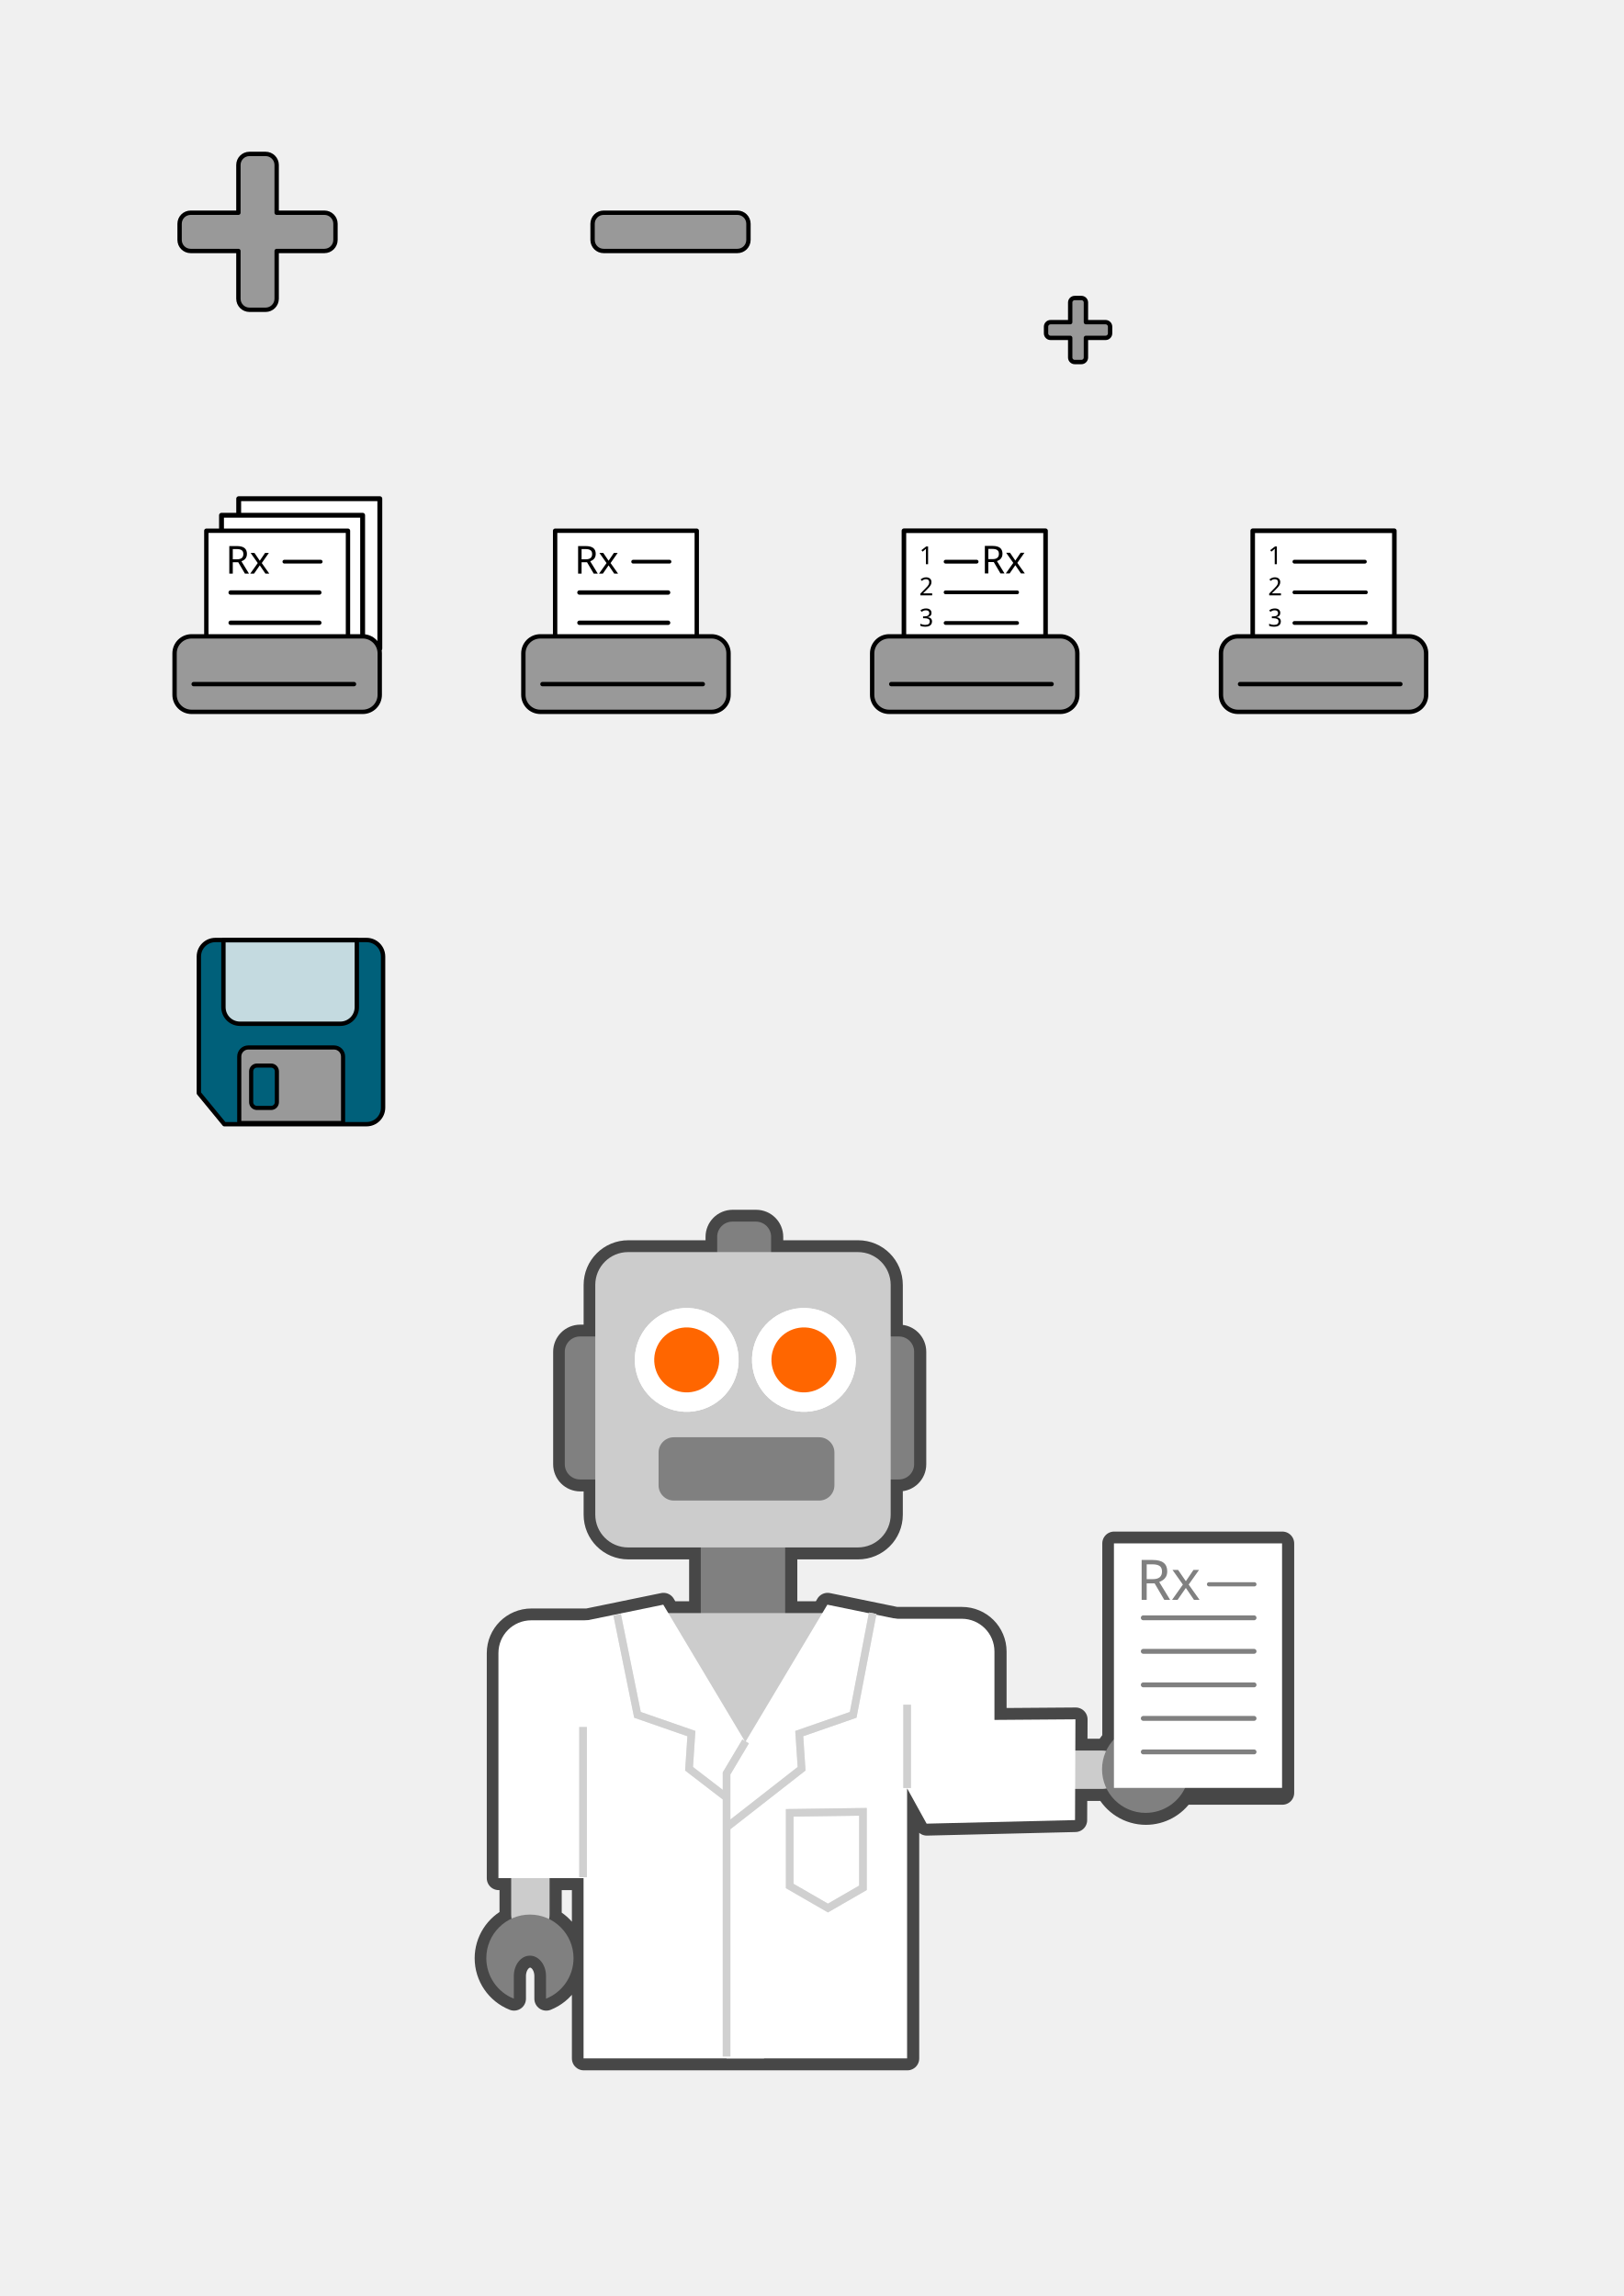
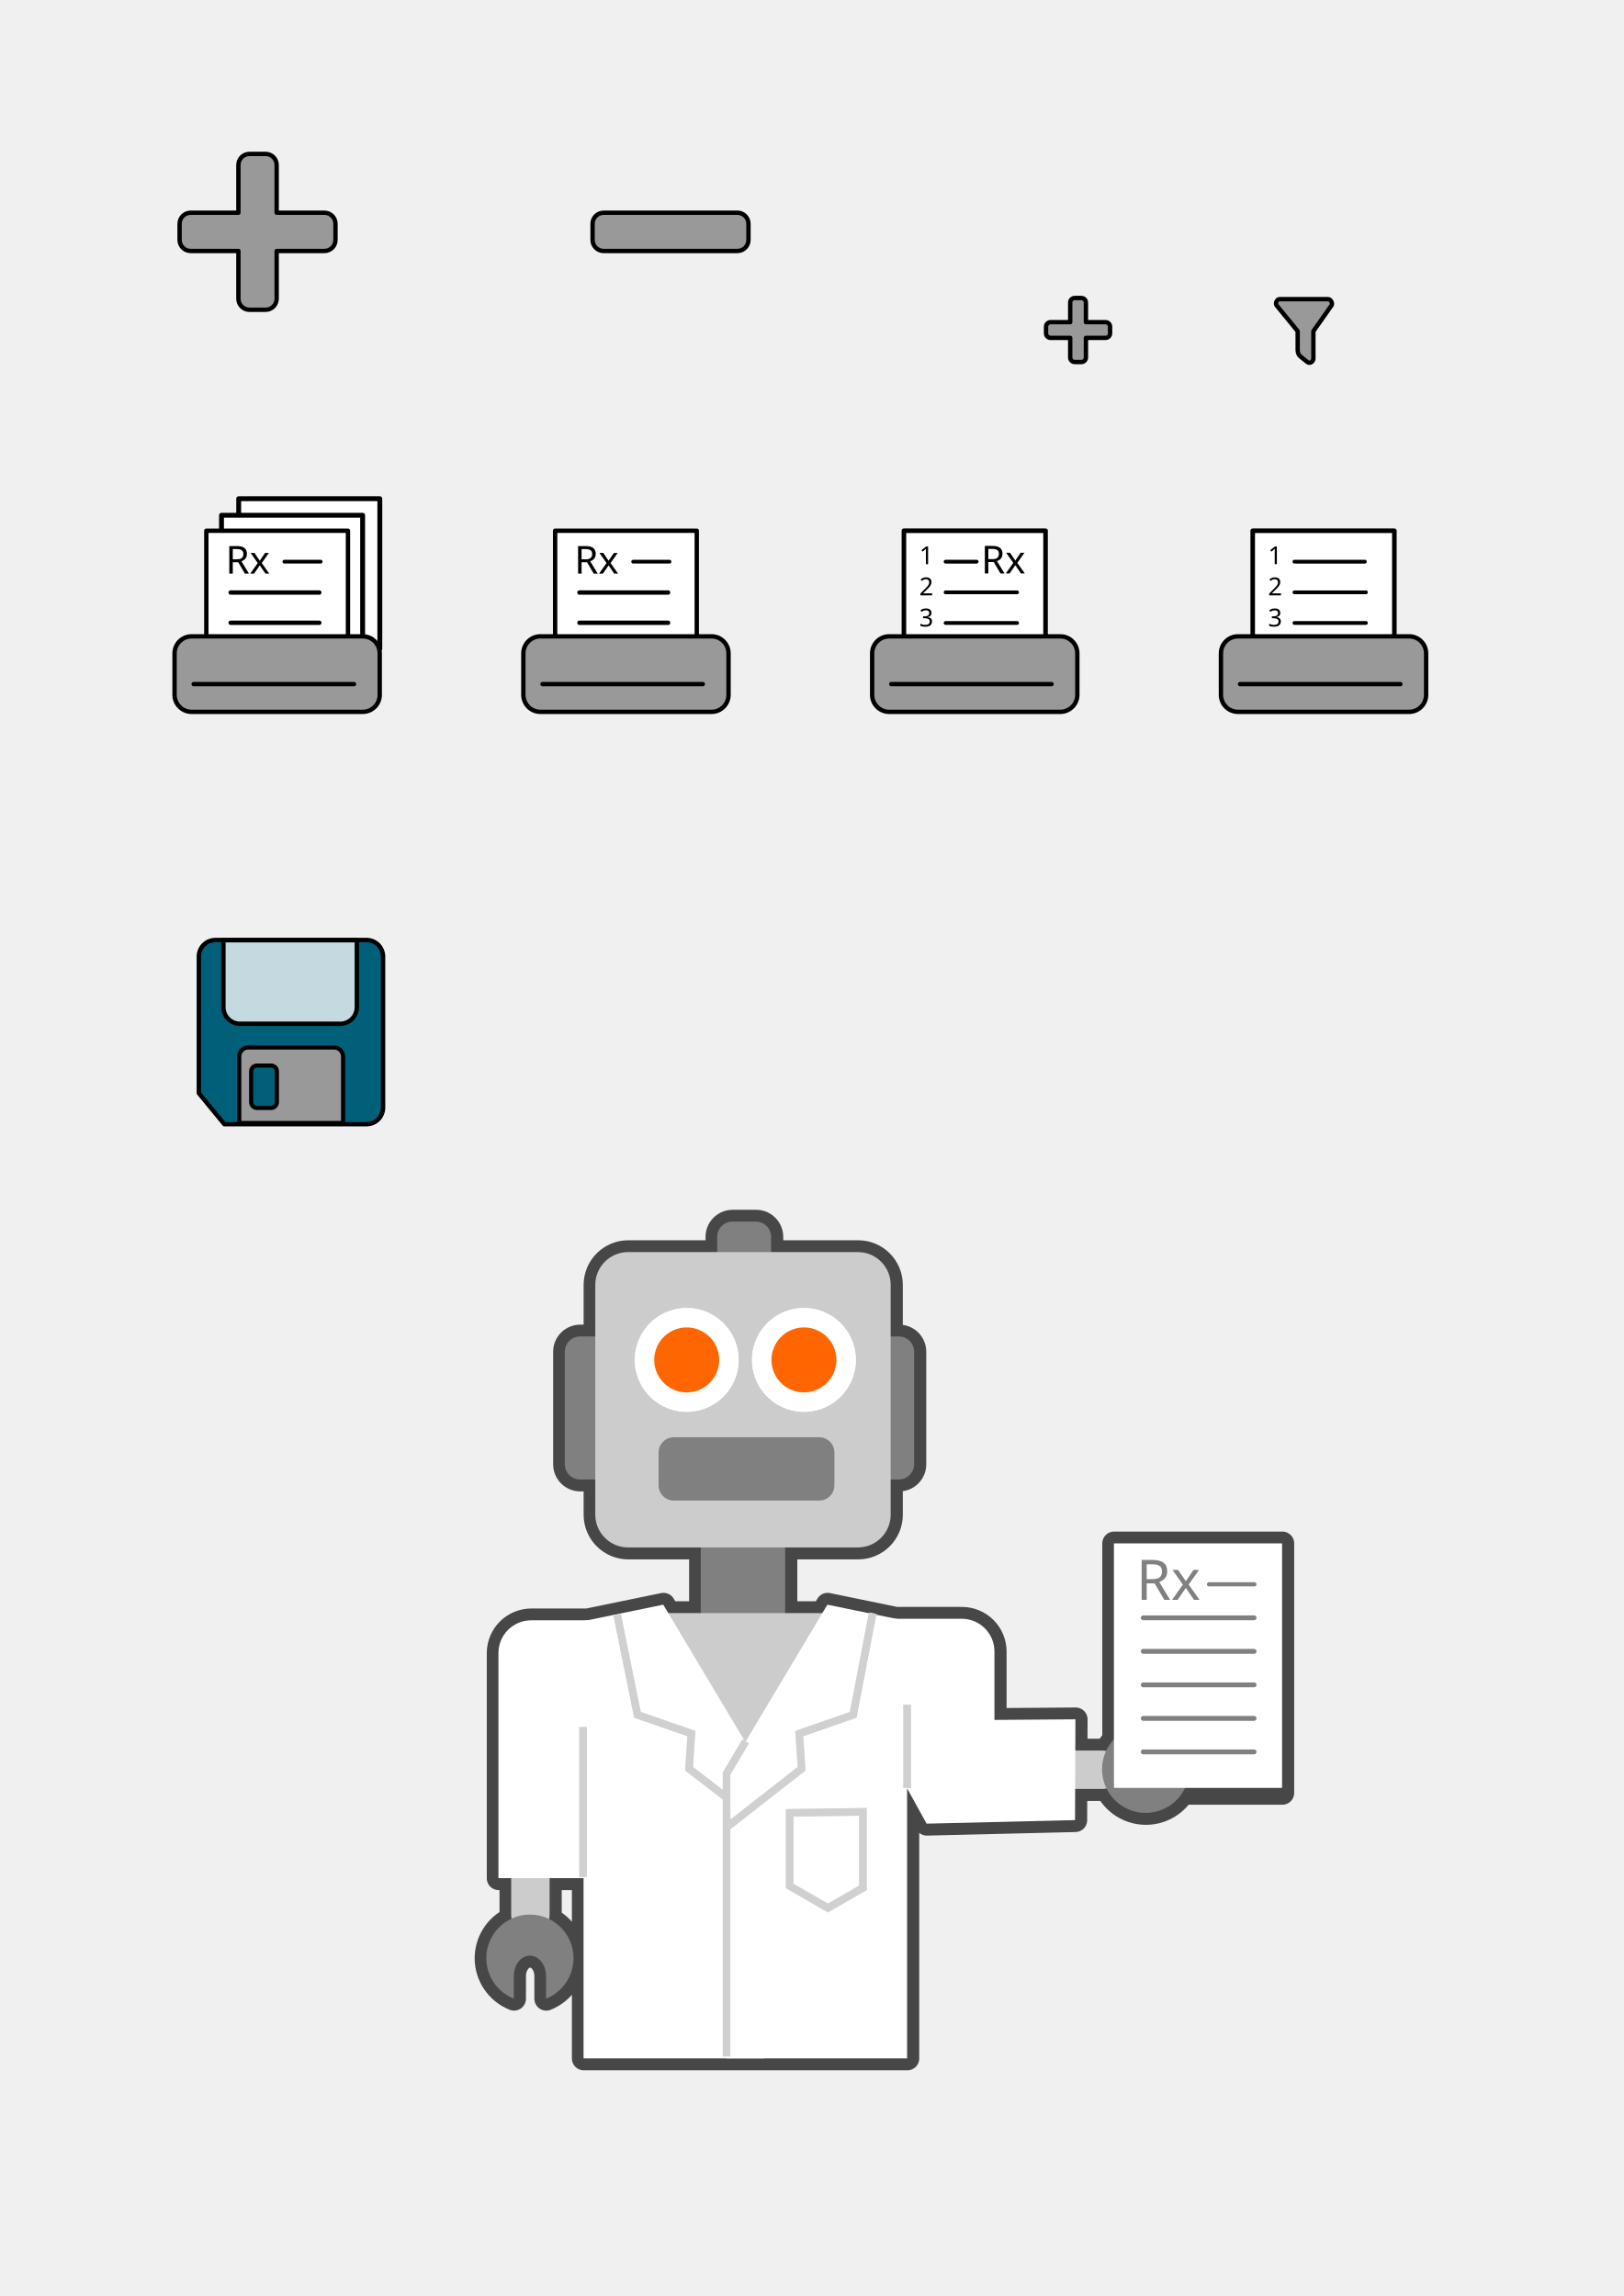
<svg xmlns="http://www.w3.org/2000/svg" width="210mm" height="297mm" viewBox="0 0 744.094 1052.362" id="svg2" version="1.1">
  <defs id="defs4" />
  <g id="layer1">
    <g id="g4305" transform="translate(594.8314,-78.4847)">
      <path id="rect4142" d="m -480.501,149.033 c -2.813,0 -5.078,2.264 -5.078,5.076 l 0,21.875 -21.875,0 c -2.813,0 -5.076,2.265 -5.076,5.078 l 0,7.381 c 0,2.813 2.264,5.076 5.076,5.076 l 21.875,0 0,21.877 c 0,2.813 2.265,5.076 5.078,5.076 l 7.381,0 c 2.813,0 5.076,-2.264 5.076,-5.076 l 0,-21.877 21.877,0 c 2.813,0 5.076,-2.264 5.076,-5.076 l 0,-7.381 c 0,-2.813 -2.264,-5.078 -5.076,-5.078 l -21.877,0 0,-21.875 c 0,-2.813 -2.264,-5.076 -5.076,-5.076 l -7.381,0 z" style="opacity:1;fill:#999999;fill-opacity:1;stroke:#000000;stroke-width:2;stroke-linecap:round;stroke-linejoin:round;stroke-miterlimit:4;stroke-dasharray:none;stroke-opacity:1" />
      <rect y="116.56" x="-545.004" height="136.386" width="136.386" id="rect4149" style="opacity:1;fill:none;fill-opacity:1;stroke:none;stroke-width:2;stroke-linecap:round;stroke-linejoin:round;stroke-miterlimit:4;stroke-dasharray:none;stroke-opacity:1" />
    </g>
    <g id="g4309" transform="translate(592.8175,-83.40771)">
      <path style="opacity:1;fill:#999999;fill-opacity:1;stroke:#000000;stroke-width:2;stroke-linecap:round;stroke-linejoin:round;stroke-miterlimit:4;stroke-dasharray:none;stroke-opacity:1" d="m -276.775,198.442 21.877,0 c 2.813,0 5.076,-2.264 5.076,-5.076 l 0,-7.381 c 0,-2.813 -2.264,-5.078 -5.076,-5.078 l -21.877,0 -17.535,0 -21.875,0 c -2.813,0 -5.076,2.265 -5.076,5.078 l 0,7.381 c 0,2.813 2.264,5.076 5.076,5.076 l 21.875,0 z" id="path4152" />
      <rect style="opacity:1;fill:none;fill-opacity:1;stroke:none;stroke-width:2;stroke-linecap:round;stroke-linejoin:round;stroke-miterlimit:4;stroke-dasharray:none;stroke-opacity:1" id="rect4154" width="136.386" height="136.386" x="-353.735" y="121.483" />
    </g>
    <g id="g4290" transform="translate(37.97167,0)">
      <rect style="opacity:1;fill:none;fill-opacity:1;stroke:none;stroke-width:2;stroke-linecap:round;stroke-linejoin:round;stroke-miterlimit:4;stroke-dasharray:none;stroke-opacity:1" id="rect4179" width="136.386" height="136.386" x="28.576" y="405.503" />
      <g transform="translate(-139.7341,1.958889)" id="g4194">
        <path style="opacity:1;fill:#00607a;fill-opacity:1;stroke:#000000;stroke-width:2;stroke-linecap:round;stroke-linejoin:round;stroke-miterlimit:4;stroke-dasharray:none;stroke-opacity:1" d="m 192.889,499.102 0,-62.618 c 0,-4.21 3.39,-7.6 7.6,-7.6 l 69.229,0 c 4.21,0 7.6,3.39 7.6,7.6 l 0,69.229 c 0,4.21 -3.39,7.6 -7.6,7.6 l -65.148,0 z" id="rect4181" />
        <path style="opacity:1;fill:#c4dae0;fill-opacity:1;stroke:#000000;stroke-width:2;stroke-linecap:round;stroke-linejoin:round;stroke-miterlimit:4;stroke-dasharray:none;stroke-opacity:1" d="m 265.284,428.973 0,30.706 c 0,4.21 -3.39,7.6 -7.6,7.6 l -45.931,0 c -4.21,0 -7.6,-3.39 -7.6,-7.6 l 0,-30.706 z" id="rect4183" />
        <path style="opacity:1;fill:#999999;fill-opacity:1;stroke:#000000;stroke-width:1.892;stroke-linecap:round;stroke-linejoin:round;stroke-miterlimit:4;stroke-dasharray:none;stroke-opacity:1" d="m 211.405,512.757 0,-30.451 c 0,-2.306 1.857,-4.163 4.163,-4.163 l 39.256,0 c 2.306,0 4.163,1.857 4.163,4.163 l 0,30.451 z" id="rect4187" />
        <rect style="opacity:1;fill:#00607a;fill-opacity:1;stroke:#000000;stroke-width:1.892;stroke-linecap:round;stroke-linejoin:round;stroke-miterlimit:4;stroke-dasharray:none;stroke-opacity:1" id="rect4189" width="11.786" height="19.426" x="216.862" y="486.437" rx="2.649" />
      </g>
    </g>
    <g id="g4298" transform="translate(-20.90533,-3.091861)">
      <rect style="opacity:1;fill:none;fill-opacity:1;stroke:none;stroke-width:2;stroke-linecap:round;stroke-linejoin:round;stroke-miterlimit:4;stroke-dasharray:none;stroke-opacity:1" id="rect4209" width="136.386" height="136.386" x="239.083" y="222.424" />
      <rect style="opacity:1;fill:#ffffff;fill-opacity:1;stroke:#000000;stroke-width:2;stroke-linecap:round;stroke-linejoin:round;stroke-miterlimit:4;stroke-dasharray:none;stroke-opacity:1" id="rect4211" width="64.908" height="54.86" x="275.303" y="246.358" />
      <path id="path4213" d="m 311.059,260.536 16.652,0" style="fill:#808080;fill-rule:evenodd;stroke:#000000;stroke-width:1.718;stroke-linecap:round;stroke-linejoin:miter;stroke-miterlimit:4;stroke-dasharray:none;stroke-opacity:1" />
      <path id="path4215" d="m 286.444,274.676 40.634,0" style="fill:#808080;fill-rule:evenodd;stroke:#000000;stroke-width:2;stroke-linecap:round;stroke-linejoin:miter;stroke-miterlimit:4;stroke-dasharray:none;stroke-opacity:1" />
      <path id="path4217" d="m 286.444,288.538 40.634,0" style="fill:#808080;fill-rule:evenodd;stroke:#000000;stroke-width:2;stroke-linecap:round;stroke-linejoin:miter;stroke-miterlimit:4;stroke-dasharray:none;stroke-opacity:1" />
      <rect style="opacity:1;fill:#999999;fill-opacity:1;stroke:#000000;stroke-width:2;stroke-linecap:round;stroke-linejoin:round;stroke-miterlimit:4;stroke-dasharray:none;stroke-opacity:1" id="rect4219" width="94.027" height="34.607" x="260.744" y="294.758" rx="7.8" />
      <path style="fill:none;fill-rule:evenodd;stroke:#000000;stroke-width:2;stroke-linecap:round;stroke-linejoin:miter;stroke-miterlimit:4;stroke-dasharray:none;stroke-opacity:1" d="m 269.5,316.648 73.474,0" id="path4221" />
      <text xml:space="preserve" style="font-style:normal;font-weight:normal;font-size:17.688px;line-height:125%;font-family:sans-serif;letter-spacing:0px;word-spacing:0px;fill:#000000;fill-opacity:1;stroke:none;stroke-width:2;stroke-linecap:butt;stroke-linejoin:miter;stroke-miterlimit:4;stroke-dasharray:none;stroke-opacity:1" x="284.115" y="266.005" id="text4223">
        <tspan x="284.115" y="266.005" id="tspan4229">Rx</tspan>
      </text>
    </g>
    <g id="g4255" transform="translate(-42.86625,-3.091861)">
      <rect y="222.424" x="420.885" height="136.386" width="136.386" id="rect4200" style="opacity:1;fill:none;fill-opacity:1;stroke:none;stroke-width:2;stroke-linecap:round;stroke-linejoin:round;stroke-miterlimit:4;stroke-dasharray:none;stroke-opacity:1" />
      <rect y="246.358" x="457.105" height="54.86" width="64.908" id="rect4216" style="opacity:1;fill:#ffffff;fill-opacity:1;stroke:#000000;stroke-width:2.089;stroke-linecap:round;stroke-linejoin:round;stroke-miterlimit:4;stroke-dasharray:none;stroke-opacity:1" />
      <path style="fill:#808080;fill-rule:evenodd;stroke:#000000;stroke-width:1.731;stroke-linecap:round;stroke-linejoin:miter;stroke-miterlimit:4;stroke-dasharray:none;stroke-opacity:1" d="m 476.21,260.536 14.213,0" id="path4224" />
      <path style="fill:#808080;fill-rule:evenodd;stroke:#000000;stroke-width:1.731;stroke-linecap:round;stroke-linejoin:miter;stroke-miterlimit:4;stroke-dasharray:none;stroke-opacity:1" d="m 476.21,274.584 32.764,0" id="path4228" />
      <path style="fill:#808080;fill-rule:evenodd;stroke:#000000;stroke-width:1.731;stroke-linecap:round;stroke-linejoin:miter;stroke-miterlimit:4;stroke-dasharray:none;stroke-opacity:1" d="m 476.21,288.631 32.764,0" id="path4232" />
      <rect rx="7.8" y="294.758" x="442.546" height="34.607" width="94.027" id="rect4214" style="opacity:1;fill:#999999;fill-opacity:1;stroke:#000000;stroke-width:2;stroke-linecap:round;stroke-linejoin:round;stroke-miterlimit:4;stroke-dasharray:none;stroke-opacity:1" />
      <path id="path4241" d="m 451.302,316.648 73.474,0" style="fill:none;fill-rule:evenodd;stroke:#000000;stroke-width:2;stroke-linecap:round;stroke-linejoin:miter;stroke-miterlimit:4;stroke-dasharray:none;stroke-opacity:1" />
      <text id="text4185" y="261.701" x="464.115" style="font-style:normal;font-weight:normal;font-size:11.416px;line-height:125%;font-family:sans-serif;letter-spacing:0px;word-spacing:0px;fill:#000000;fill-opacity:1;stroke:none;stroke-width:1px;stroke-linecap:butt;stroke-linejoin:miter;stroke-opacity:1" xml:space="preserve">
        <tspan y="261.701" x="464.115" id="tspan4187">1</tspan>
        <tspan id="tspan4189" y="275.971" x="464.115">2</tspan>
        <tspan id="tspan4191" y="290.241" x="464.115">3</tspan>
      </text>
      <text id="text4228" y="265.931" x="492.475" style="font-style:normal;font-weight:normal;font-size:17.688px;line-height:125%;font-family:sans-serif;letter-spacing:0px;word-spacing:0px;fill:#000000;fill-opacity:1;stroke:none;stroke-width:2;stroke-linecap:butt;stroke-linejoin:miter;stroke-miterlimit:4;stroke-dasharray:none;stroke-opacity:1" xml:space="preserve">
        <tspan id="tspan4230" y="265.931" x="492.475">Rx</tspan>
      </text>
    </g>
    <g id="g4313" transform="translate(633.8349,-85.55034)">
      <rect y="304.883" x="-575.499" height="136.386" width="136.386" id="rect4235" style="opacity:1;fill:none;fill-opacity:1;stroke:none;stroke-width:2;stroke-linecap:round;stroke-linejoin:round;stroke-miterlimit:4;stroke-dasharray:none;stroke-opacity:1" />
      <g id="g4291" transform="translate(26.1096,-0.3798595)">
        <rect style="opacity:1;fill:#ffffff;fill-opacity:1;stroke:#000000;stroke-width:2.234;stroke-linecap:round;stroke-linejoin:round;stroke-miterlimit:4;stroke-dasharray:none;stroke-opacity:1" id="rect4293" width="64.674" height="68.681" x="-550.558" y="314.499" />
        <path id="path4295" d="m -514.919,328.56 16.652,0" style="fill:#808080;fill-rule:evenodd;stroke:#000000;stroke-width:1.718;stroke-linecap:round;stroke-linejoin:miter;stroke-miterlimit:4;stroke-dasharray:none;stroke-opacity:1" />
        <path id="path4297" d="m -539.534,342.7 40.634,0" style="fill:#808080;fill-rule:evenodd;stroke:#000000;stroke-width:2;stroke-linecap:round;stroke-linejoin:miter;stroke-miterlimit:4;stroke-dasharray:none;stroke-opacity:1" />
        <path id="path4299" d="m -539.534,356.562 40.634,0" style="fill:#808080;fill-rule:evenodd;stroke:#000000;stroke-width:2;stroke-linecap:round;stroke-linejoin:miter;stroke-miterlimit:4;stroke-dasharray:none;stroke-opacity:1" />
        <text xml:space="preserve" style="font-style:normal;font-weight:normal;font-size:17.688px;line-height:125%;font-family:sans-serif;letter-spacing:0px;word-spacing:0px;fill:#000000;fill-opacity:1;stroke:none;stroke-width:2;stroke-linecap:butt;stroke-linejoin:miter;stroke-miterlimit:4;stroke-dasharray:none;stroke-opacity:1" x="-541.863" y="334.029" id="text4301">
          <tspan x="-541.863" y="334.029" id="tspan4303">Rx</tspan>
        </text>
      </g>
      <g transform="translate(18.23326,7.217331)" id="g4282">
        <rect y="314.499" x="-550.558" height="68.681" width="64.674" id="rect4264" style="opacity:1;fill:#ffffff;fill-opacity:1;stroke:#000000;stroke-width:2.234;stroke-linecap:round;stroke-linejoin:round;stroke-miterlimit:4;stroke-dasharray:none;stroke-opacity:1" />
        <path style="fill:#808080;fill-rule:evenodd;stroke:#000000;stroke-width:1.718;stroke-linecap:round;stroke-linejoin:miter;stroke-miterlimit:4;stroke-dasharray:none;stroke-opacity:1" d="m -514.919,328.56 16.652,0" id="path4266" />
        <path style="fill:#808080;fill-rule:evenodd;stroke:#000000;stroke-width:2;stroke-linecap:round;stroke-linejoin:miter;stroke-miterlimit:4;stroke-dasharray:none;stroke-opacity:1" d="m -539.534,342.7 40.634,0" id="path4268" />
        <path style="fill:#808080;fill-rule:evenodd;stroke:#000000;stroke-width:2;stroke-linecap:round;stroke-linejoin:miter;stroke-miterlimit:4;stroke-dasharray:none;stroke-opacity:1" d="m -539.534,356.562 40.634,0" id="path4270" />
        <text id="text4272" y="334.029" x="-541.863" style="font-style:normal;font-weight:normal;font-size:17.688px;line-height:125%;font-family:sans-serif;letter-spacing:0px;word-spacing:0px;fill:#000000;fill-opacity:1;stroke:none;stroke-width:2;stroke-linecap:butt;stroke-linejoin:miter;stroke-miterlimit:4;stroke-dasharray:none;stroke-opacity:1" xml:space="preserve">
          <tspan id="tspan4274" y="334.029" x="-541.863">Rx</tspan>
        </text>
      </g>
      <g id="g4254">
        <rect style="opacity:1;fill:#ffffff;fill-opacity:1;stroke:#000000;stroke-width:2;stroke-linecap:round;stroke-linejoin:round;stroke-miterlimit:4;stroke-dasharray:none;stroke-opacity:1" id="rect4237" width="64.908" height="54.86" x="-539.279" y="328.817" />
        <path id="path4239" d="m -503.523,342.994 16.652,0" style="fill:#808080;fill-rule:evenodd;stroke:#000000;stroke-width:1.718;stroke-linecap:round;stroke-linejoin:miter;stroke-miterlimit:4;stroke-dasharray:none;stroke-opacity:1" />
        <path id="path4242" d="m -528.138,357.135 40.634,0" style="fill:#808080;fill-rule:evenodd;stroke:#000000;stroke-width:2;stroke-linecap:round;stroke-linejoin:miter;stroke-miterlimit:4;stroke-dasharray:none;stroke-opacity:1" />
        <path id="path4244" d="m -528.138,370.997 40.634,0" style="fill:#808080;fill-rule:evenodd;stroke:#000000;stroke-width:2;stroke-linecap:round;stroke-linejoin:miter;stroke-miterlimit:4;stroke-dasharray:none;stroke-opacity:1" />
        <text xml:space="preserve" style="font-style:normal;font-weight:normal;font-size:17.688px;line-height:125%;font-family:sans-serif;letter-spacing:0px;word-spacing:0px;fill:#000000;fill-opacity:1;stroke:none;stroke-width:2;stroke-linecap:butt;stroke-linejoin:miter;stroke-miterlimit:4;stroke-dasharray:none;stroke-opacity:1" x="-530.467" y="348.463" id="text4250">
          <tspan x="-530.467" y="348.463" id="tspan4252">Rx</tspan>
        </text>
      </g>
      <rect rx="7.8" y="377.216" x="-553.838" height="34.607" width="94.027" id="rect4246" style="opacity:1;fill:#999999;fill-opacity:1;stroke:#000000;stroke-width:2;stroke-linecap:round;stroke-linejoin:round;stroke-miterlimit:4;stroke-dasharray:none;stroke-opacity:1" />
      <path id="path4248" d="m -545.082,399.107 73.474,0" style="fill:none;fill-rule:evenodd;stroke:#000000;stroke-width:2;stroke-linecap:round;stroke-linejoin:miter;stroke-miterlimit:4;stroke-dasharray:none;stroke-opacity:1" />
    </g>
    <rect style="opacity:1;fill:none;fill-opacity:1;stroke:none;stroke-width:2;stroke-linecap:round;stroke-linejoin:round;stroke-miterlimit:4;stroke-dasharray:none;stroke-opacity:1" id="rect4427" width="136.386" height="136.386" x="-226.769" y="494.74" />
    <g id="g4717" transform="translate(1437.082,17.52539)">
      <rect y="517.552" x="-1230.293" height="414.306" width="399.386" id="rect4715" style="opacity:1;fill:none;fill-opacity:1;stroke:none;stroke-width:10.9;stroke-linecap:round;stroke-linejoin:round;stroke-miterlimit:4;stroke-dasharray:none;stroke-opacity:1" />
      <g id="g4682">
        <path style="opacity:1;fill:#cccccc;fill-opacity:1;stroke:#474747;stroke-width:10.9;stroke-linecap:round;stroke-linejoin:round;stroke-miterlimit:4;stroke-dasharray:none;stroke-opacity:1" d="m -1101.323,542.424 c -3.869,0 -6.982,3.115 -6.982,6.984 l 0,6.984 -40.828,0 c -8.333,0 -15.041,6.708 -15.041,15.041 l 0,23.637 -6.984,0 c -3.869,0 -6.982,3.115 -6.982,6.984 l 0,51.57 c 0,3.869 3.114,6.984 6.982,6.984 l 6.984,0 0,16.115 c 0,8.333 6.708,15.043 15.041,15.043 l 33.307,0 0,30.082 -14.889,0 -2.301,-3.852 -34.815,7.168 -25.684,0 c -8.333,0 -15.041,6.708 -15.041,15.041 l 0,103.143 5.838,0 0,16.678 c 0,0.65 0.062,1.283 0.18,1.895 a 19.985,19.985 0 0 0 -11.572,18.104 19.985,19.985 0 0 0 12.609,18.557 l 0,-10.375 c 0,-5.17 3.289,-9.332 7.375,-9.332 4.086,0 7.375,4.162 7.375,9.332 l 0,10.387 a 19.985,19.985 0 0 0 12.609,-18.568 19.985,19.985 0 0 0 -11.191,-17.932 c 0.141,-0.665 0.223,-1.355 0.223,-2.066 l 0,-16.678 15.562,0 0,82.605 82.731,0 65.539,0 0,-123.49 0.166,0 8.779,15.904 68.014,-1.635 0.059,-14.27 12.307,0 c 0.716,0 1.411,-0.084 2.08,-0.227 a 19.985,19.985 0 0 0 17.92,11.195 19.985,19.985 0 0 0 16.826,-9.211 l 45.686,0 0,-114.314 -77.049,0 0,89.875 a 19.985,19.985 0 0 0 -3.566,5.256 c -0.612,-0.118 -1.247,-0.182 -1.896,-0.182 l -12.236,0 0.059,-14.309 -37.115,0.273 0,-31.328 c 0,-8.333 -6.708,-15.041 -15.041,-15.041 l -30.17,0 -31.352,-6.455 -2.301,3.852 -17.037,0 0,-30.082 33.307,0 c 8.333,0 15.041,-6.71 15.041,-15.043 l 0,-16.115 3.76,0 c 3.869,0 6.984,-3.115 6.984,-6.984 l 0,-51.57 c 0,-3.869 -3.115,-6.984 -6.984,-6.984 l -3.76,0 0,-23.637 c 0,-8.333 -6.708,-15.041 -15.041,-15.041 l -39.754,0 0,-6.984 c -10e-5,-3.869 -3.115,-6.984 -6.984,-6.984 l -10.744,0 z" id="rect4633" />
        <g id="g4414" transform="matrix(0,-1,1,0,-1819.534,447.2771)">
          <rect transform="scale(-1,1)" style="opacity:1;fill:#cccccc;fill-opacity:1;stroke:none;stroke-width:2;stroke-linecap:round;stroke-linejoin:round;stroke-miterlimit:4;stroke-dasharray:none;stroke-opacity:1" id="rect4410" width="17.606" height="122.528" x="337.55" y="774.276" ry="9.332" />
          <path style="opacity:1;fill:#808080;fill-opacity:1;stroke:none;stroke-width:1;stroke-linecap:round;stroke-linejoin:round;stroke-miterlimit:4;stroke-dasharray:none;stroke-opacity:1" d="m -346.141,887.486 a 19.985,19.985 0 0 1 19.984,19.984 19.985,19.985 0 0 1 -12.609,18.557 l 0,-10.375 c 0,-5.17 -3.289,-9.332 -7.375,-9.332 -4.086,0 -7.375,4.162 -7.375,9.332 l 0,10.387 a 19.985,19.985 0 0 1 -12.609,-18.568 19.985,19.985 0 0 1 19.984,-19.984 z" id="path4412" />
        </g>
        <rect style="opacity:1;fill:#cccccc;fill-opacity:1;stroke:none;stroke-width:2;stroke-linecap:round;stroke-linejoin:round;stroke-miterlimit:4;stroke-dasharray:none;stroke-opacity:1" id="rect4400" width="17.606" height="122.528" x="-1202.827" y="746.801" ry="9.332" />
        <path id="path4408" d="m -996.397,724.422 c 8.333,0 15.041,6.708 15.041,15.041 l 0,31.329 37.115,-0.275 -0.188,46.187 -68.014,1.634 -43.539,-78.875 c -4.027,-7.295 6.708,-15.041 15.041,-15.041 z" style="opacity:1;fill:#ffffff;fill-opacity:1;stroke:none;stroke-width:1;stroke-linecap:round;stroke-linejoin:round;stroke-miterlimit:4;stroke-dasharray:none;stroke-opacity:1" />
        <path style="opacity:1;fill:#ffffff;fill-opacity:1;stroke:none;stroke-width:1;stroke-linecap:round;stroke-linejoin:round;stroke-miterlimit:4;stroke-dasharray:none;stroke-opacity:1" d="m -1193.625,725.136 c -8.333,0 -15.041,6.708 -15.041,15.041 l 0,103.143 74.625,0 0,-103.143 c 0,-8.333 -6.708,-15.041 -15.041,-15.041 z" id="rect4395" />
        <rect style="opacity:1;fill:#808080;fill-opacity:1;stroke:none;stroke-width:2;stroke-linecap:round;stroke-linejoin:round;stroke-miterlimit:4;stroke-dasharray:none;stroke-opacity:1" id="rect4379" width="38.679" height="91.324" x="-1115.937" y="661.653" ry="6.984" />
        <rect ry="6.984" y="542.394" x="-1108.416" height="83.803" width="24.711" id="rect4375" style="opacity:1;fill:#808080;fill-opacity:1;stroke:none;stroke-width:2;stroke-linecap:round;stroke-linejoin:round;stroke-miterlimit:4;stroke-dasharray:none;stroke-opacity:1" />
        <rect style="opacity:1;fill:#808080;fill-opacity:1;stroke:none;stroke-width:2;stroke-linecap:round;stroke-linejoin:round;stroke-miterlimit:4;stroke-dasharray:none;stroke-opacity:1" id="rect4373" width="160.086" height="65.539" x="-1178.252" y="595.04" ry="6.984" />
        <rect style="opacity:1;fill:#cccccc;fill-opacity:1;stroke:none;stroke-width:2;stroke-linecap:round;stroke-linejoin:round;stroke-miterlimit:4;stroke-dasharray:none;stroke-opacity:1" id="rect4365" width="135.375" height="135.375" x="-1164.285" y="556.361" ry="15.042" />
        <path style="opacity:1;fill:#ff6600;fill-opacity:1;stroke:#ffffff;stroke-width:8.9;stroke-linecap:round;stroke-linejoin:round;stroke-miterlimit:4;stroke-dasharray:none;stroke-opacity:1" id="path4367" d="m -1114.068,588.323 a 19.339,19.339 0 0 1 9.154,25.759 19.339,19.339 0 0 1 -25.75,9.178 19.339,19.339 0 0 1 -9.202,-25.742 19.339,19.339 0 0 1 25.733,-9.226" />
        <path d="m -1060.348,588.323 a 19.339,19.339 0 0 1 9.154,25.759 19.339,19.339 0 0 1 -25.75,9.178 19.339,19.339 0 0 1 -9.202,-25.742 19.339,19.339 0 0 1 25.733,-9.226" id="path4369" style="opacity:1;fill:#ff6600;fill-opacity:1;stroke:#ffffff;stroke-width:8.9;stroke-linecap:round;stroke-linejoin:round;stroke-miterlimit:4;stroke-dasharray:none;stroke-opacity:1" />
        <rect ry="6.984" y="641.239" x="-1135.276" height="29.009" width="80.58" id="rect4371" style="opacity:1;fill:#808080;fill-opacity:1;stroke:none;stroke-width:2;stroke-linecap:round;stroke-linejoin:round;stroke-miterlimit:4;stroke-dasharray:none;stroke-opacity:1" />
        <rect ry="15.042" y="721.82" x="-1164.285" height="135.375" width="135.375" id="rect4377" style="opacity:1;fill:#cccccc;fill-opacity:1;stroke:none;stroke-width:2;stroke-linecap:round;stroke-linejoin:round;stroke-miterlimit:4;stroke-dasharray:none;stroke-opacity:1" />
        <path style="fill:#ffffff;fill-rule:evenodd;stroke:none;stroke-width:1px;stroke-linecap:butt;stroke-linejoin:miter;stroke-opacity:1" d="m -1133.127,717.968 46.199,77.357 0,130.599 -82.729,0 0,-200.436 z" id="path4381" />
        <path id="path4389" d="m -1057.919,717.968 -46.199,77.357 0,130.599 82.729,0 0,-200.436 z" style="fill:#ffffff;fill-rule:evenodd;stroke:none;stroke-width:1px;stroke-linecap:butt;stroke-linejoin:miter;stroke-opacity:1" />
        <path style="opacity:1;fill:#808080;fill-opacity:1;stroke:none;stroke-width:1;stroke-linecap:round;stroke-linejoin:round;stroke-miterlimit:4;stroke-dasharray:none;stroke-opacity:1" d="m -1194.236,860.011 a 19.985,19.985 0 0 0 -19.984,19.984 19.985,19.985 0 0 0 12.609,18.557 l 0,-10.375 c 0,-5.17 3.289,-9.332 7.375,-9.332 4.086,0 7.375,4.162 7.375,9.332 l 0,10.387 a 19.985,19.985 0 0 0 12.609,-18.568 19.985,19.985 0 0 0 -19.984,-19.984 z" id="path4402" />
        <rect style="opacity:1;fill:#ffffff;fill-opacity:1;stroke:none;stroke-width:2.811;stroke-linecap:round;stroke-linejoin:round;stroke-miterlimit:4;stroke-dasharray:none;stroke-opacity:1" id="rect4429" width="77.048" height="112.067" x="-926.6" y="689.877" />
        <path id="path4431" d="m -883.032,708.626 20.802,0" style="fill:#cccccc;fill-rule:evenodd;stroke:#808080;stroke-width:1.917;stroke-linecap:round;stroke-linejoin:miter;stroke-miterlimit:4;stroke-dasharray:none;stroke-opacity:1" />
        <path id="path4433" d="m -913.151,723.992 50.762,0" style="fill:#cccccc;fill-rule:evenodd;stroke:#808080;stroke-width:2.232;stroke-linecap:round;stroke-linejoin:miter;stroke-miterlimit:4;stroke-dasharray:none;stroke-opacity:1" />
        <path id="path4435" d="m -913.151,739.357 50.762,0" style="fill:#cccccc;fill-rule:evenodd;stroke:#808080;stroke-width:2.232;stroke-linecap:round;stroke-linejoin:miter;stroke-miterlimit:4;stroke-dasharray:none;stroke-opacity:1" />
        <text xml:space="preserve" style="font-style:normal;font-weight:normal;font-size:25.631px;line-height:125%;font-family:sans-serif;letter-spacing:0px;word-spacing:0px;fill:#808080;fill-opacity:1;stroke:none;stroke-width:2;stroke-linecap:butt;stroke-linejoin:miter;stroke-miterlimit:4;stroke-dasharray:none;stroke-opacity:1" x="-916.383" y="715.773" id="text4441">
          <tspan x="-916.383" y="715.773" id="tspan4443">Rx</tspan>
        </text>
        <path style="fill:#cccccc;fill-rule:evenodd;stroke:#808080;stroke-width:2.232;stroke-linecap:round;stroke-linejoin:miter;stroke-miterlimit:4;stroke-dasharray:none;stroke-opacity:1" d="m -913.151,754.722 50.762,0" id="path4445" />
        <path id="path4447" d="m -913.151,770.088 50.762,0" style="fill:#cccccc;fill-rule:evenodd;stroke:#808080;stroke-width:2.232;stroke-linecap:round;stroke-linejoin:miter;stroke-miterlimit:4;stroke-dasharray:none;stroke-opacity:1" />
        <path style="fill:#cccccc;fill-rule:evenodd;stroke:#808080;stroke-width:2.232;stroke-linecap:round;stroke-linejoin:miter;stroke-miterlimit:4;stroke-dasharray:none;stroke-opacity:1" d="m -913.151,785.453 50.762,0" id="path4449" />
        <path id="path4480" style="fill:none;fill-rule:evenodd;stroke:#e6e6e6;stroke-width:3.5;stroke-linecap:butt;stroke-linejoin:miter;stroke-miterlimit:4;stroke-dasharray:none;stroke-opacity:1" d="m -1075.181,813.38 0,33.523 17.516,10.113 16.04,-9.261 0,-34.834 z m 53.812,-11.389 0,-38.15 m -148.512,79.025 0,-68.806 m 74.494,6.583 -8.731,14.682 0,129.736 m 66.974,-203.156 -8.956,46.56 -24.711,8.595 1.074,16.116 -34.381,26.86 m -50.14,-97.418 9.313,45.846 24.711,8.595 -1.074,16.116 17.363,13.355" />
        <path d="m -1114.068,588.323 a 19.339,19.339 0 0 1 9.154,25.759 19.339,19.339 0 0 1 -25.75,9.178 19.339,19.339 0 0 1 -9.202,-25.742 19.339,19.339 0 0 1 25.733,-9.226" id="path4503" style="opacity:1;fill:#ff6600;fill-opacity:1;stroke:#ffffff;stroke-width:8.9;stroke-linecap:round;stroke-linejoin:round;stroke-miterlimit:4;stroke-dasharray:none;stroke-opacity:1" />
        <path style="opacity:1;fill:#ff6600;fill-opacity:1;stroke:#ffffff;stroke-width:8.9;stroke-linecap:round;stroke-linejoin:round;stroke-miterlimit:4;stroke-dasharray:none;stroke-opacity:1" id="path4505" d="m -1060.348,588.323 a 19.339,19.339 0 0 1 9.154,25.759 19.339,19.339 0 0 1 -25.75,9.178 19.339,19.339 0 0 1 -9.202,-25.742 19.339,19.339 0 0 1 25.733,-9.226" />
        <path d="m -1075.181,813.38 0,33.523 17.516,10.113 16.04,-9.261 0,-34.834 z m 53.812,-11.389 0,-38.15 m -148.512,79.025 0,-68.806 m 74.494,6.583 -8.731,14.682 0,129.736 m 66.974,-203.156 -8.956,46.56 -24.711,8.595 1.074,16.116 -34.381,26.86 m -50.14,-97.418 9.313,45.846 24.711,8.595 -1.074,16.116 17.363,13.355" style="fill:none;fill-rule:evenodd;stroke:#d0d0d0;stroke-width:3.5;stroke-linecap:butt;stroke-linejoin:miter;stroke-miterlimit:4;stroke-dasharray:none;stroke-opacity:1" id="path4535" />
      </g>
    </g>
    <g id="g4270" transform="translate(116.9754,-3.091861)">
      <rect style="opacity:1;fill:none;fill-opacity:1;stroke:none;stroke-width:2;stroke-linecap:round;stroke-linejoin:round;stroke-miterlimit:4;stroke-dasharray:none;stroke-opacity:1" id="rect4272" width="136.386" height="136.386" x="420.885" y="222.424" />
      <rect style="opacity:1;fill:#ffffff;fill-opacity:1;stroke:#000000;stroke-width:2.089;stroke-linecap:round;stroke-linejoin:round;stroke-miterlimit:4;stroke-dasharray:none;stroke-opacity:1" id="rect4274" width="64.908" height="54.86" x="457.105" y="246.358" />
      <path id="path4276" d="m 476.21,260.536 32.291,0" style="fill:#808080;fill-rule:evenodd;stroke:#000000;stroke-width:1.731;stroke-linecap:round;stroke-linejoin:miter;stroke-miterlimit:4;stroke-dasharray:none;stroke-opacity:1" />
      <path id="path4278" d="m 476.21,274.584 32.764,0" style="fill:#808080;fill-rule:evenodd;stroke:#000000;stroke-width:1.731;stroke-linecap:round;stroke-linejoin:miter;stroke-miterlimit:4;stroke-dasharray:none;stroke-opacity:1" />
      <path id="path4280" d="m 476.21,288.631 32.764,0" style="fill:#808080;fill-rule:evenodd;stroke:#000000;stroke-width:1.731;stroke-linecap:round;stroke-linejoin:miter;stroke-miterlimit:4;stroke-dasharray:none;stroke-opacity:1" />
      <rect style="opacity:1;fill:#999999;fill-opacity:1;stroke:#000000;stroke-width:2;stroke-linecap:round;stroke-linejoin:round;stroke-miterlimit:4;stroke-dasharray:none;stroke-opacity:1" id="rect4282" width="94.027" height="34.607" x="442.546" y="294.758" rx="7.8" />
      <path style="fill:none;fill-rule:evenodd;stroke:#000000;stroke-width:2;stroke-linecap:round;stroke-linejoin:miter;stroke-miterlimit:4;stroke-dasharray:none;stroke-opacity:1" d="m 451.302,316.648 73.474,0" id="path4284" />
      <text xml:space="preserve" style="font-style:normal;font-weight:normal;font-size:11.416px;line-height:125%;font-family:sans-serif;letter-spacing:0px;word-spacing:0px;fill:#000000;fill-opacity:1;stroke:none;stroke-width:1px;stroke-linecap:butt;stroke-linejoin:miter;stroke-opacity:1" x="464.115" y="261.701" id="text4286">
        <tspan id="tspan4288" x="464.115" y="261.701">1</tspan>
        <tspan x="464.115" y="275.971" id="tspan4290">2</tspan>
        <tspan x="464.115" y="290.241" id="tspan4292">3</tspan>
      </text>
    </g>
    <g transform="matrix(0.4108844,0,0,0.4108844,689.959,75.35038)" id="g4250">
      <path style="opacity:1;fill:#999999;fill-opacity:1;stroke:#000000;stroke-width:4.868;stroke-linecap:round;stroke-linejoin:round;stroke-miterlimit:4;stroke-dasharray:none;stroke-opacity:1" d="m -480.501,149.033 c -2.813,0 -5.078,2.264 -5.078,5.076 l 0,21.875 -21.875,0 c -2.813,0 -5.076,2.265 -5.076,5.078 l 0,7.381 c 0,2.813 2.264,5.076 5.076,5.076 l 21.875,0 0,21.877 c 0,2.813 2.265,5.076 5.078,5.076 l 7.381,0 c 2.813,0 5.076,-2.264 5.076,-5.076 l 0,-21.877 21.877,0 c 2.813,0 5.076,-2.264 5.076,-5.076 l 0,-7.381 c 0,-2.813 -2.264,-5.078 -5.076,-5.078 l -21.877,0 0,-21.875 c 0,-2.813 -2.264,-5.076 -5.076,-5.076 l -7.381,0 z" id="path4252" />
      <rect style="opacity:1;fill:none;fill-opacity:1;stroke:none;stroke-width:2;stroke-linecap:round;stroke-linejoin:round;stroke-miterlimit:4;stroke-dasharray:none;stroke-opacity:1" id="rect4254" width="136.386" height="136.386" x="-545.004" y="116.56" />
    </g>
+     <g id="g4253" transform="matrix(0.4108844,0,0,0.4108844,794.1993,75.87952)">
+       <g id="g4267">
+         <path style="opacity:1;fill:#999999;fill-opacity:1;stroke:#000000;stroke-width:4.868;stroke-linecap:round;stroke-linejoin:round;stroke-miterlimit:4;stroke-dasharray:none;stroke-opacity:1" d="m -485.579,205.82 c 0,2.813 1.049,5.56 3.244,7.317 l 7.381,5.909 c 3.388,2.713 6.91,-0.837 6.91,-3.65 l 0,-30.645 20.203,-28.707 c 1.619,-2.3 -0.837,-7.012 -3.65,-7.012 l -54.424,0 c -2.813,0 -4.923,4.835 -3.142,7.012 l 23.479,28.707 z" id="path4255" />
+         <rect style="opacity:1;fill:none;fill-opacity:1;stroke:none;stroke-width:2;stroke-linecap:round;stroke-linejoin:round;stroke-miterlimit:4;stroke-dasharray:none;stroke-opacity:1" id="rect4257" width="136.386" height="136.386" x="-545.004" y="116.56" />
+       </g>
+     </g>
  </g>
</svg>
